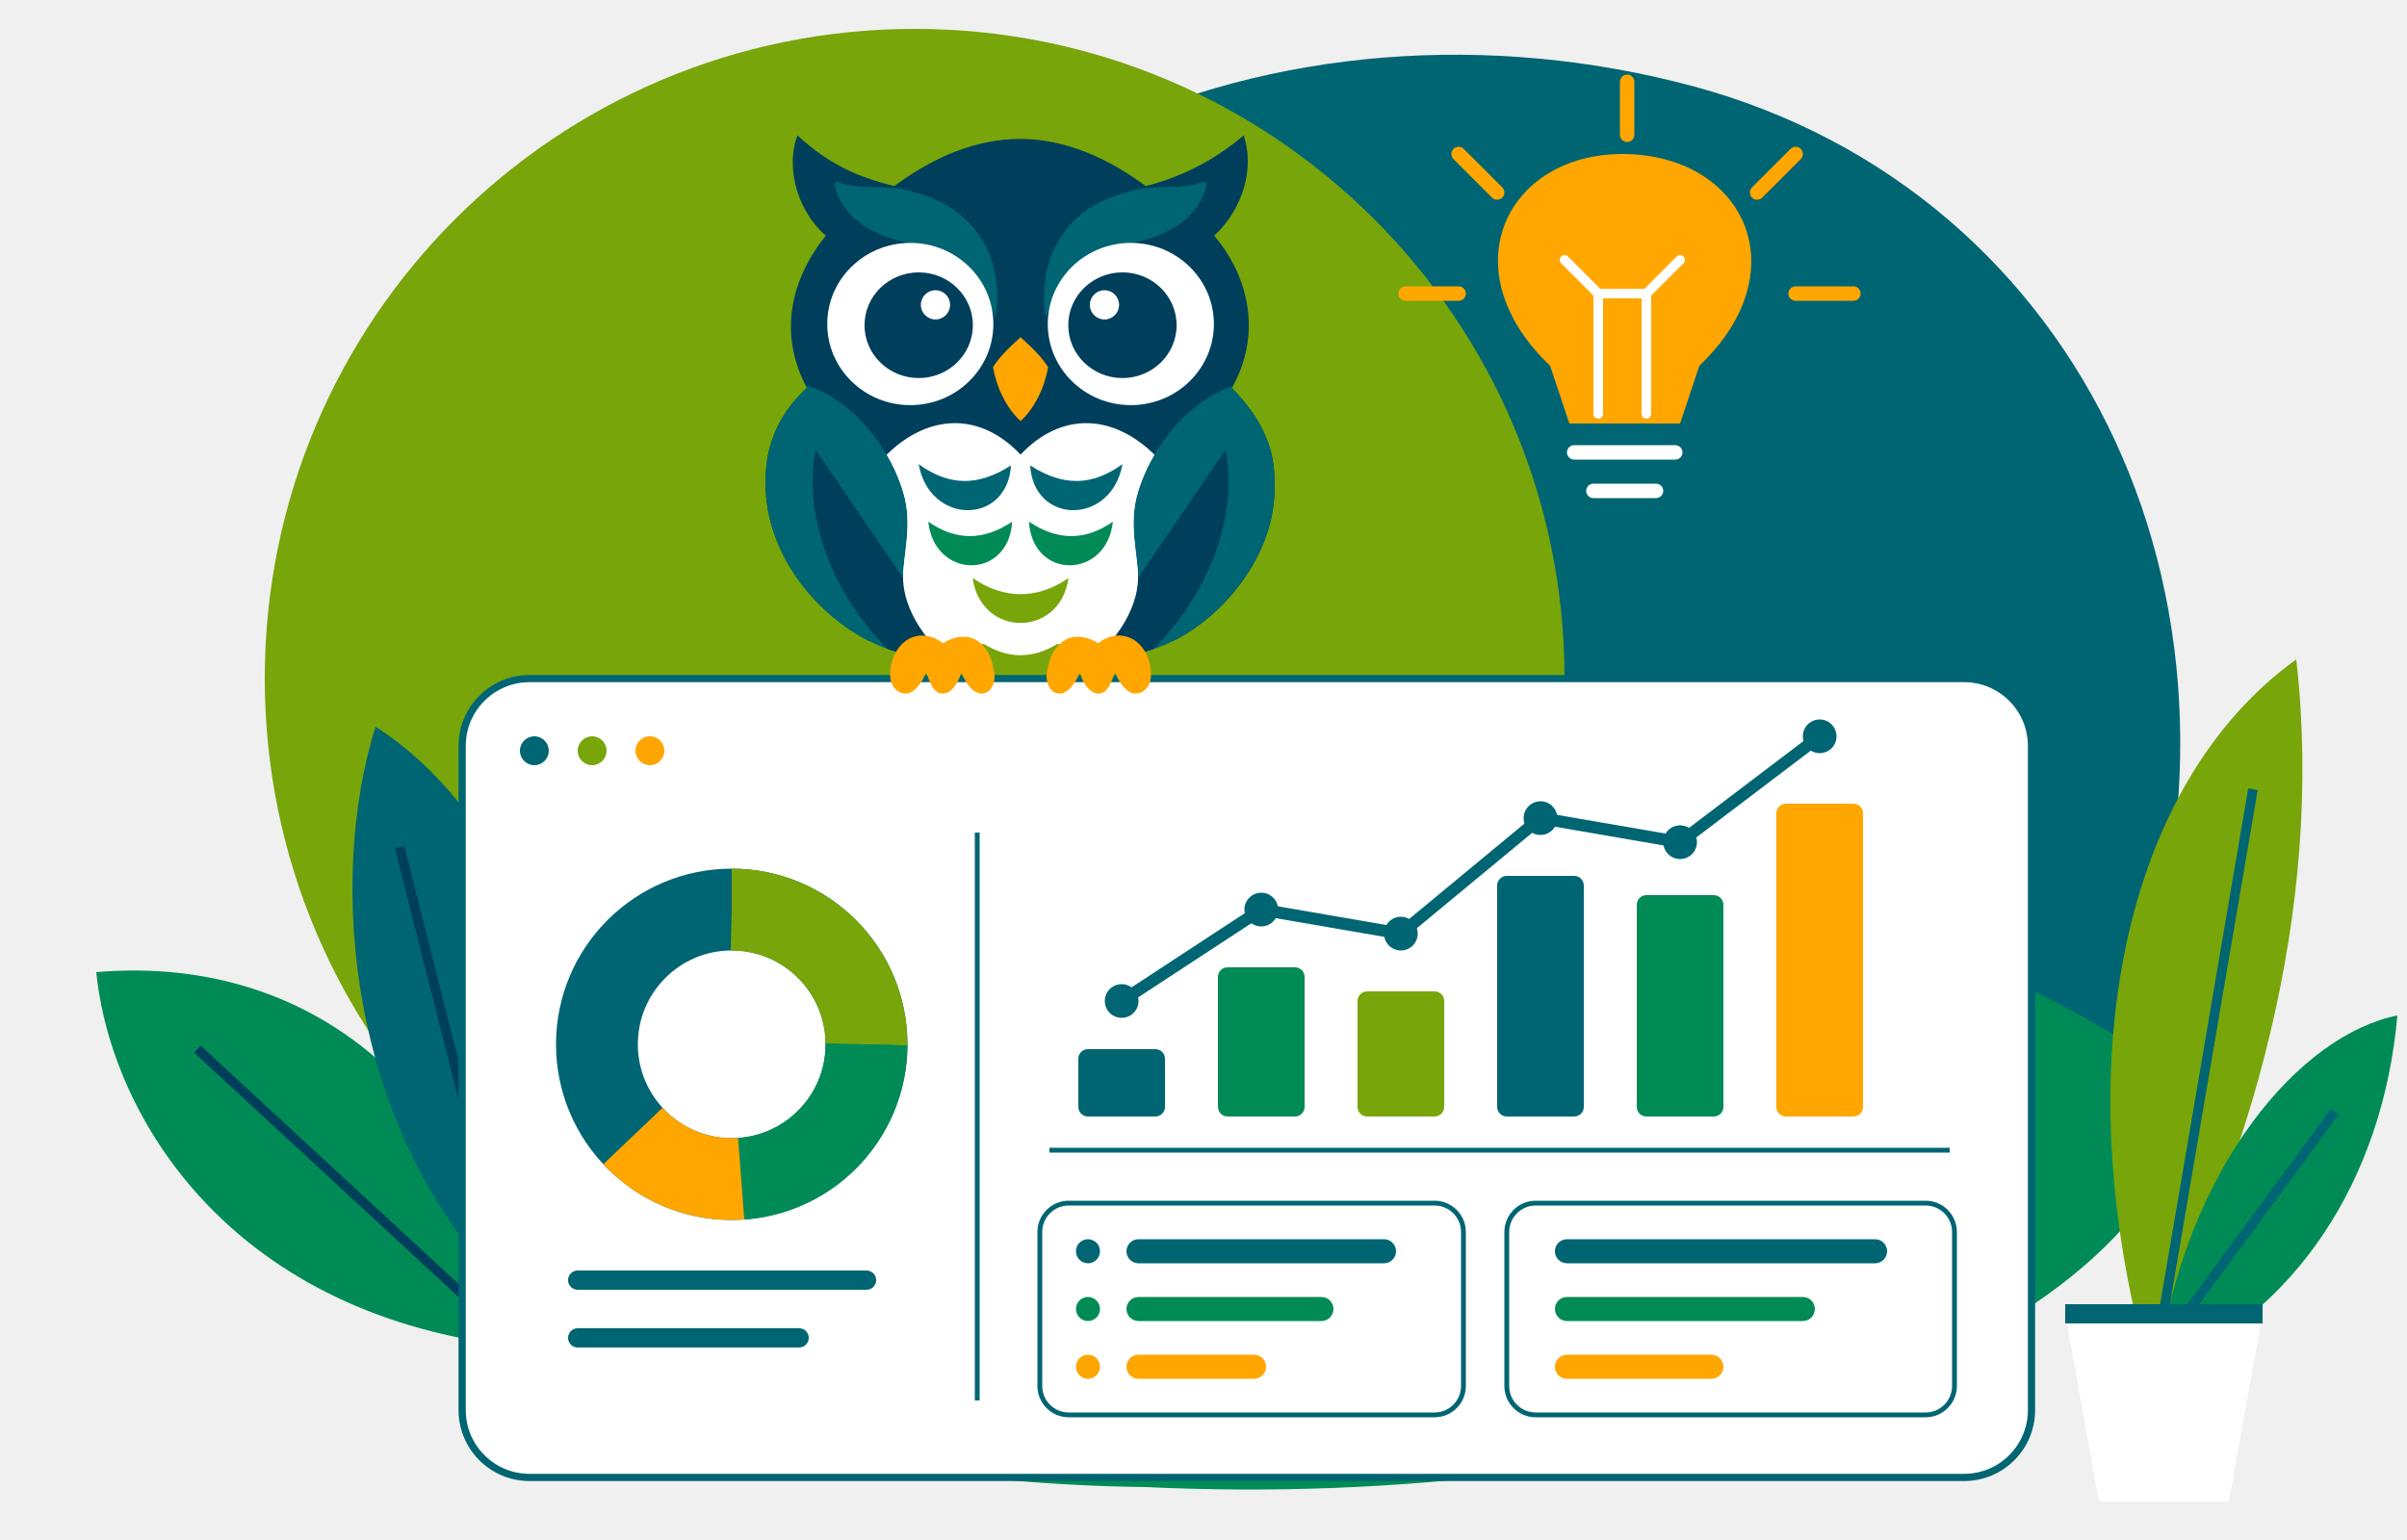
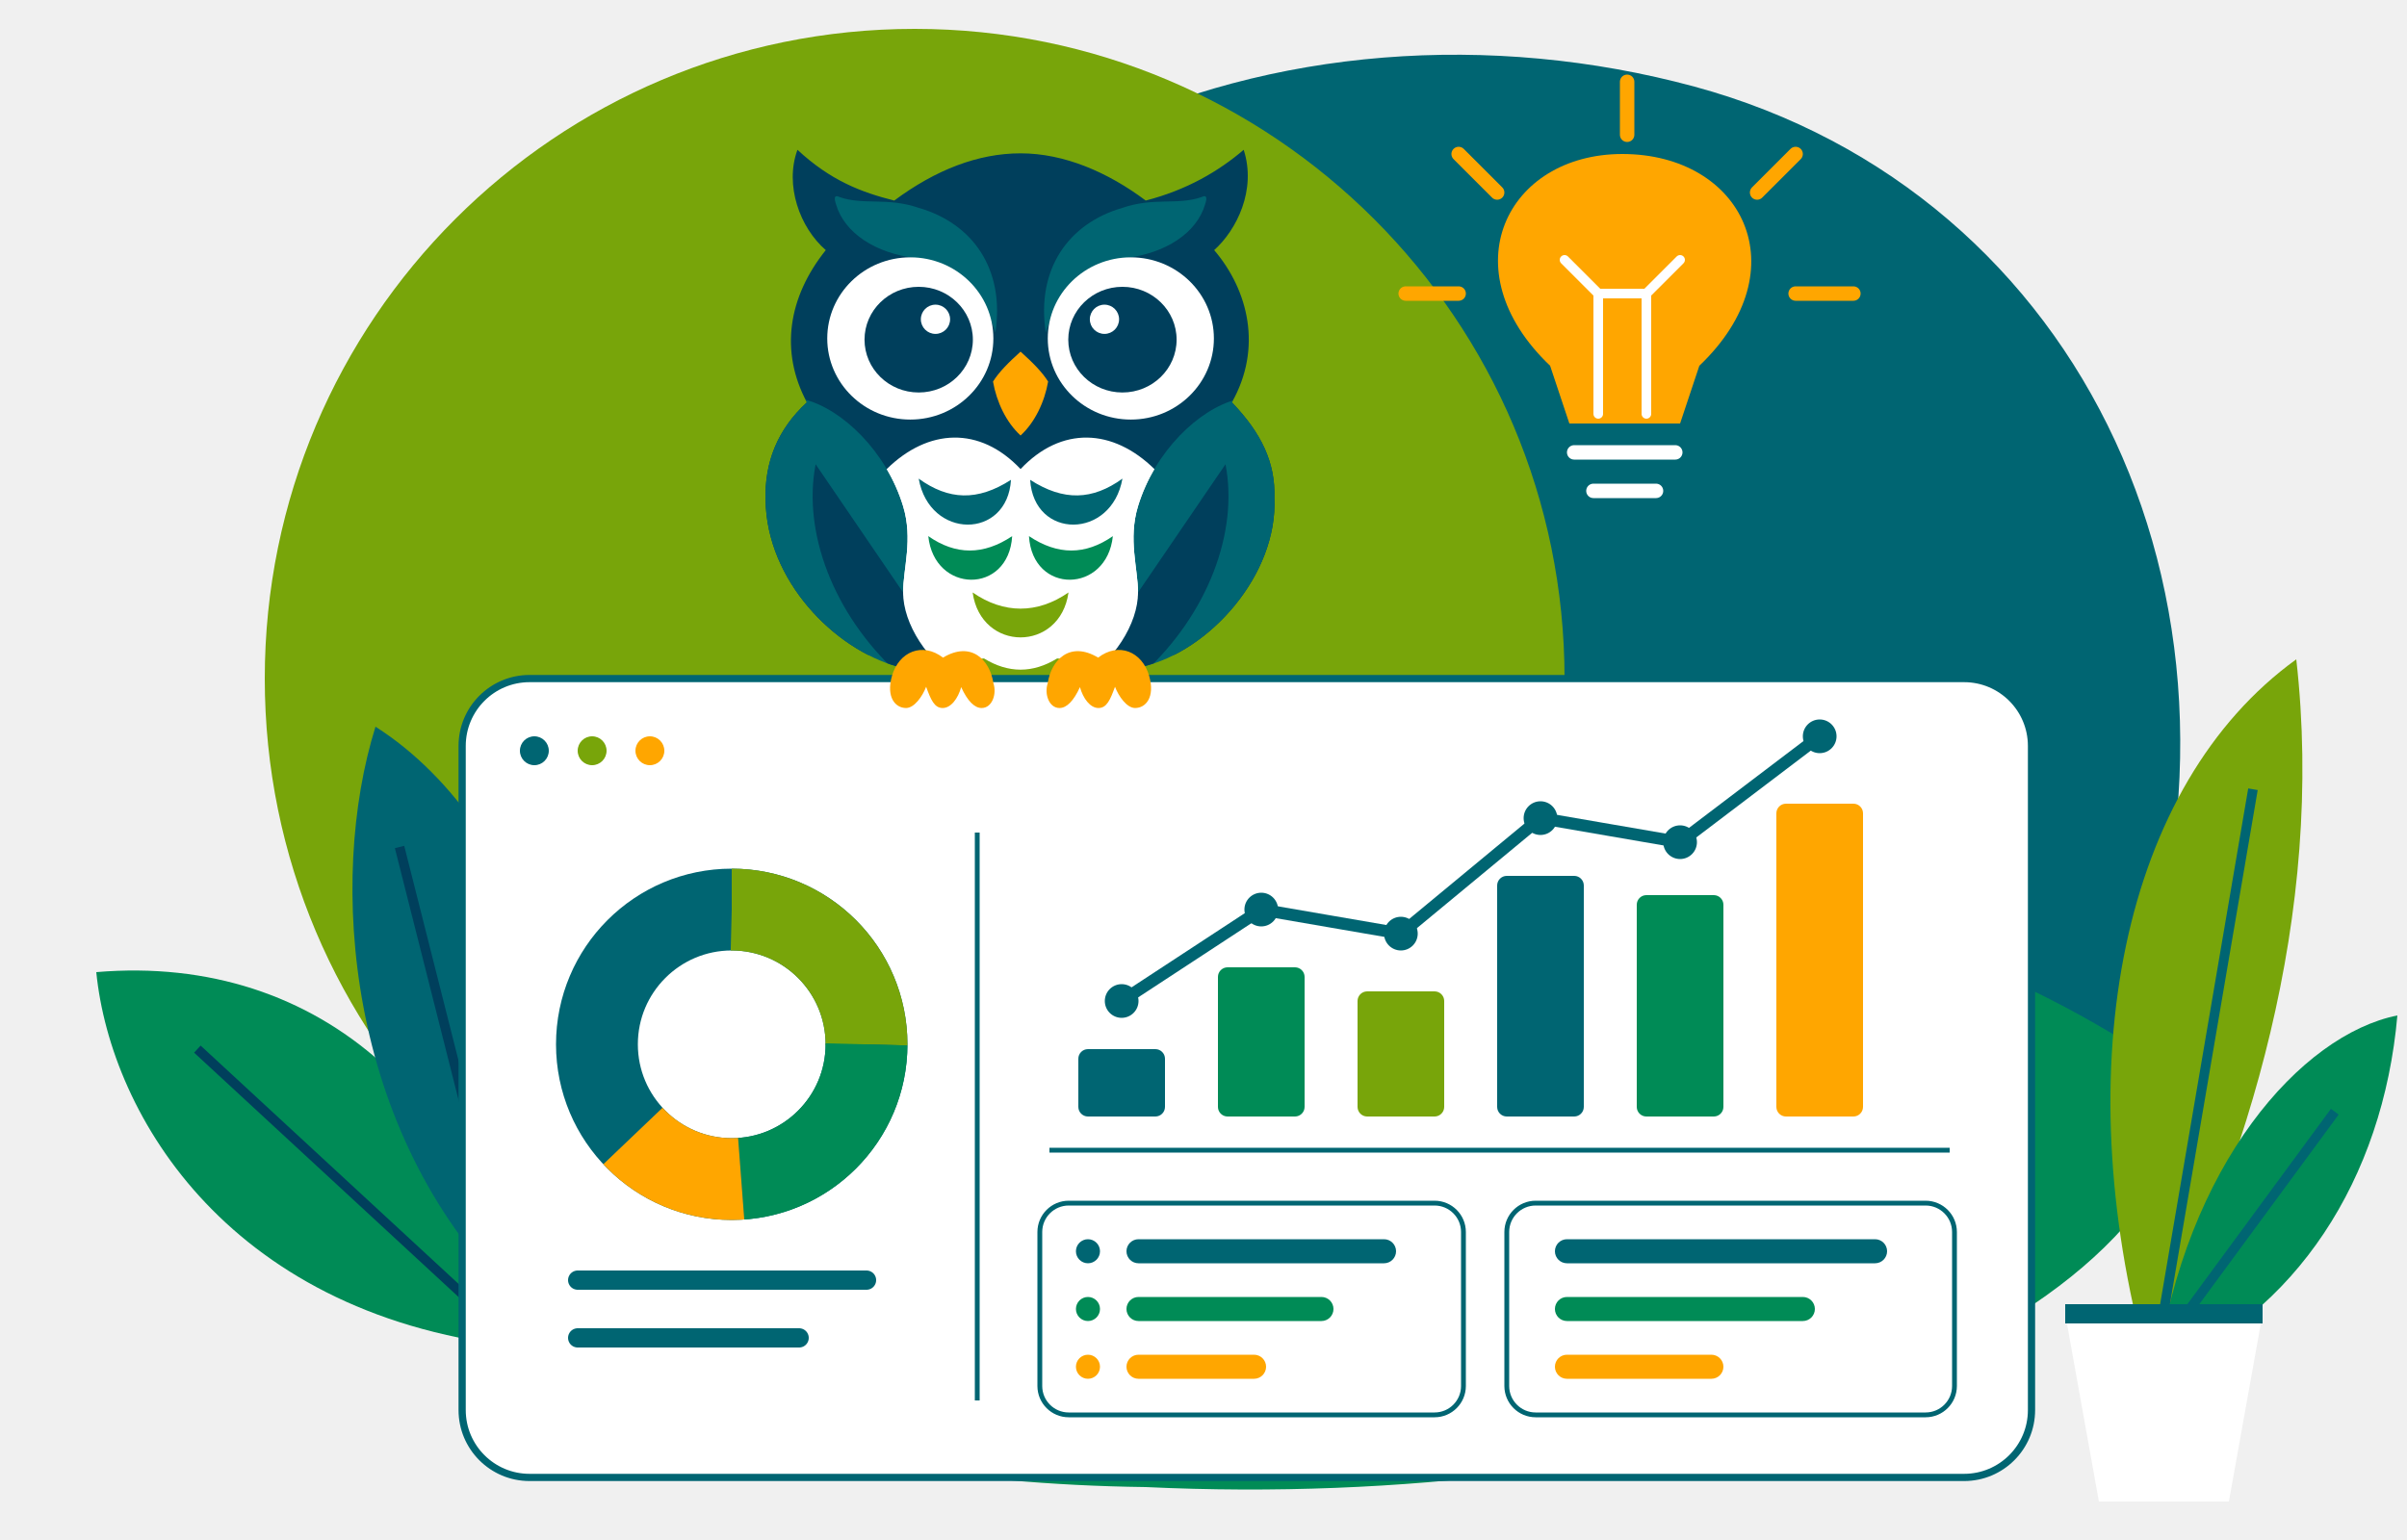
<svg xmlns="http://www.w3.org/2000/svg" width="500" height="320" aria-hidden="true" viewBox="0 0 500 320">
  <g>
    <path fill="#006572" d="M149 127C170 32 267-5 352 18c81 22 122 109 90 196l-88 78-196-14Z" />
    <circle cx="190" cy="141" r="135" fill="#78a50a" />
    <path fill="#008b56" d="M69 240c44-50 115-33 169-8 92-59 154-51 218-6-10 56-112 88-218 83-78-1-145-25-169-69" />
    <path fill="#008b56" d="M109 280c-61-6-86-48-89-78 47-4 81 28 89 78" />
    <path fill="#006572" d="M106 269c-34-34-38-86-28-118 33 21 51 77 28 118" />
    <path fill="none" stroke="#003f5c" stroke-width="2" d="m107 279-66-61m65 49-23-91" />
    <path fill="#78a50a" d="M446 283c-17-62-5-120 31-146 6 53-10 105-31 146" />
    <path fill="#008b56" d="M448 285c6-43 30-70 50-74-3 34-21 62-50 74" />
    <path fill="none" stroke="#006572" stroke-width="2" d="m447 287 21-123m-19 116 36-49" />
    <path fill="#ffffff" d="M429 273h41l-7 39h-27Z" />
    <path stroke="#006572" stroke-width="4" d="M429 273h41" />
    <g>
      <path stroke="#ffa600" stroke-linecap="round" stroke-width="3" d="M338 28V17m-27 23-8-8m62 8 8-8m-70 29h-11m81 0h12" />
      <path fill="#ffa600" d="M322 76c-21-20-9-44 15-44 25 0 37 24 16 44l-4 12h-23Z" />
      <path fill="none" stroke="#ffffff" stroke-linecap="round" stroke-width="2" d="M332 86V61l-7-7m17 32V61l7-7m-17 7h10" />
      <path stroke="#ffffff" stroke-linecap="round" stroke-width="3" d="M327 94h21m-17 8h13" />
    </g>
    <rect width="326" height="166" x="96" y="141" fill="#ffffff" stroke="#006572" stroke-width="1.5" rx="14" />
    <circle cx="111" cy="156" r="3" fill="#006572" />
    <circle cx="123" cy="156" r="3" fill="#78a50a" />
    <circle cx="135" cy="156" r="3" fill="#ffa600" />
    <path stroke="#006572" d="M203 173v118m15-52h187" />
    <g fill="none" stroke-width="17" transform="rotate(-90 184.5 32.5)">
      <circle r="28" stroke="#006572" />
      <circle r="28" stroke="#78a50a" stroke-dasharray="44 176" />
      <circle r="28" stroke="#008b56" stroke-dasharray="42 176" stroke-dashoffset="-44" />
      <circle r="28" stroke="#ffa600" stroke-dasharray="25 176" stroke-dashoffset="-86" />
    </g>
    <path stroke="#006572" stroke-linecap="round" stroke-width="4" d="M120 266h60m-60 12h46" />
    <rect width="18" height="14" x="224" y="218" fill="#006572" rx="2" />
    <rect width="18" height="31" x="253" y="201" fill="#008b56" rx="2" />
    <rect width="18" height="26" x="282" y="206" fill="#78a50a" rx="2" />
    <rect width="18" height="50" x="311" y="182" fill="#006572" rx="2" />
    <rect width="18" height="46" x="340" y="186" fill="#008b56" rx="2" />
    <rect width="18" height="65" x="369" y="167" fill="#ffa600" rx="2" />
    <path fill="none" stroke="#006572" stroke-linejoin="round" stroke-width="2.5" d="m233 208 29-19 29 5 29-24 29 5 29-22" />
    <circle cx="233" cy="208" r="3.5" fill="#006572" />
    <circle cx="262" cy="189" r="3.5" fill="#006572" />
    <circle cx="291" cy="194" r="3.5" fill="#006572" />
    <circle cx="320" cy="170" r="3.5" fill="#006572" />
    <circle cx="349" cy="175" r="3.5" fill="#006572" />
    <circle cx="378" cy="153" r="3.5" fill="#006572" />
    <rect width="88" height="44" x="216" y="250" fill="none" stroke="#006572" rx="6" />
    <rect width="93" height="44" x="313" y="250" fill="none" stroke="#006572" rx="6" />
    <g fill="#006572">
      <circle cx="226" cy="260" r="2.5" />
      <rect width="56" height="5" x="234" y="257.5" rx="2.5" />
      <rect width="69" height="5" x="323" y="257.5" rx="2.5" />
    </g>
    <g fill="#008b56">
      <circle cx="226" cy="272" r="2.5" />
      <rect width="43" height="5" x="234" y="269.5" rx="2.5" />
      <rect width="54" height="5" x="323" y="269.5" rx="2.5" />
    </g>
    <g fill="#ffa600">
      <circle cx="226" cy="284" r="2.5" />
      <rect width="29" height="5" x="234" y="281.5" rx="2.5" />
      <rect width="35" height="5" x="323" y="281.5" rx="2.5" />
    </g>
  </g>
-   <svg width="112" height="120" x="156" y="26" viewBox="105 84 440 482">
+   <svg width="112" height="120" x="156" y="29" viewBox="105 84 440 482">
    <defs>
      <clipPath id="conversation-similar__owl-silhouette" transform="translate(4.875 4.875)scale(.985)">
        <path d="M136 89c28 26 54 36 82 43 35-26 71-40 107-40 37 0 74 16 106 40 35-9 62-25 83-43 11 34-6 68-25 85 29 34 41 83 15 129 25 26 37 51 36 81 3 65-55 130-112 143l-72-7q-31 19-62 0l-73 7c-54-15-111-73-112-141-1-32 10-60 35-83-23-43-16-89 16-129-22-19-35-55-24-85" />
      </clipPath>
    </defs>
    <g id="conversation-similar__owl">
      <g id="conversation-similar__owl-body" clip-path="url(#conversation-similar__owl-silhouette)">
        <path id="conversation-similar__head-and-body" fill="#003F5C" d="M105 84h440v430H105z" />
        <g id="conversation-similar__brows" fill="#006572">
          <path id="conversation-similar__brow-left" d="M174 132c20 7 40 0 66 9 45 13 72 51 64 104-12-37-33-55-66-62-34-4-60-21-67-45q-3-9 3-6" />
          <path id="conversation-similar__brow-right" d="M476 132c-20 7-40 0-66 9-45 13-72 51-64 104 12-37 33-55 66-62 34-4 60-21 67-45q3-9-3-6" />
        </g>
        <g id="conversation-similar__eyes">
          <ellipse id="conversation-similar__eye-ring-left" cx="233" cy="250" fill="#FFFFFF" rx="69.3" ry="67.7" />
          <ellipse id="conversation-similar__eye-ring-right" cx="417" cy="250" fill="#FFFFFF" rx="69.3" ry="67.7" />
          <ellipse id="conversation-similar__pupil-left" cx="240" cy="251" fill="#003F5C" rx="45.2" ry="44.1" />
          <ellipse id="conversation-similar__pupil-right" cx="410" cy="251" fill="#003F5C" rx="45.2" ry="44.1" />
          <circle id="conversation-similar__eye-shine-left" cx="254" cy="234" r="12.2" fill="#FFFFFF" />
          <circle id="conversation-similar__eye-shine-right" cx="395" cy="234" r="12.2" fill="#FFFFFF" />
        </g>
        <path id="conversation-similar__beak" fill="#FFA600" d="M325 261c10 9 18 17 23 25-3 17-11 34-23 45-12-11-20-28-23-45 5-8 13-16 23-25" />
        <path id="conversation-similar__belly-wing-join" fill="#FFFFFF" d="M213.345 359 325 360l111.655-1L440 465H210Z" />
        <g id="conversation-similar__wings" fill="#006572">
          <path id="conversation-similar__wing-left" d="M145 301c31 8 68 43 82 89 8.4 27.6 0 52 0 72 2 28 19 48 33 59l-39 8c-57-14-112-77-113-143-2-34 12-65 37-85" />
          <path id="conversation-similar__wing-right" d="M505 301c-31 8-68 43-82 89-8.4 27.6 0 52 0 72-2 28-19 48-33 59l39 8c57-14 112-77 113-143 2-34-12-65-37-85" />
          <g id="conversation-similar__flight-feathers" fill="#003F5C">
            <path id="conversation-similar__flight-left" d="M154 355c-11 57 15 125 68 174l39-7c-23-20-31-38-34-60Z" />
            <path id="conversation-similar__flight-right" d="M496 355c11 57-15 125-68 174l-39-7c23-20 31-38 34-60Z" />
          </g>
        </g>
        <path id="conversation-similar__belly" fill="#FFFFFF" d="M213.345 359C248 325 291 323 325 359c34-36 77-34 111.655 0-5.61 9.552-10.295 19.959-13.655 31-8.4 27.6 0 52 0 72 0 26-20 58-50 76-23 9-73 9-96 0-30-18-50-50-50-76 0-20 8.4-44.4 0-72-3.36-11.041-8.045-21.448-13.655-31" />
        <g id="conversation-similar__belly-plumage">
          <path id="conversation-similar__feather-upper-left" fill="#006572" d="M240 367c25 18 49 19 77 1-3 50-68 50-77-1" />
          <path id="conversation-similar__feather-upper-right" fill="#006572" d="M333 368c28 18 52 17 77-1-9 51-74 51-77 1" />
          <path id="conversation-similar__feather-middle-left" fill="#008B56" d="M248 415c23 16 46 16 70 0-3 49-65 48-70 0" />
          <path id="conversation-similar__feather-middle-right" fill="#008B56" d="M332 415c24 16 47 16 70 0-5 48-67 49-70 0" />
          <path id="conversation-similar__feather-lower" fill="#78A50A" d="M285 462c26 18 54 18 80 0-7 50-73 50-80 0" />
        </g>
      </g>
      <g id="conversation-similar__feet" fill="#FFA600" transform="translate(4.875 4.875)scale(.985)">
        <path id="conversation-similar__foot-left" d="M259.3 519.3C242 506 222 514 216 535c-5 18 3 27 12 27 7 0 14-10 17-18 4 11 7 18 14 18s13-8 15.7-17.7C280 556 286 562 292 562c9 0 13-12 10-21-3-20-19-36-42.7-21.7" />
        <path id="conversation-similar__foot-right" d="M259.3 519.3C242 506 222 514 216 535c-5 18 3 27 12 27 7 0 14-10 17-18 4 11 7 18 14 18s13-8 15.7-17.7C280 556 286 562 292 562c9 0 13-12 10-21-3-20-19-36-42.7-21.7" transform="matrix(-1 0 0 1 650 0)" />
      </g>
    </g>
  </svg>
</svg>
